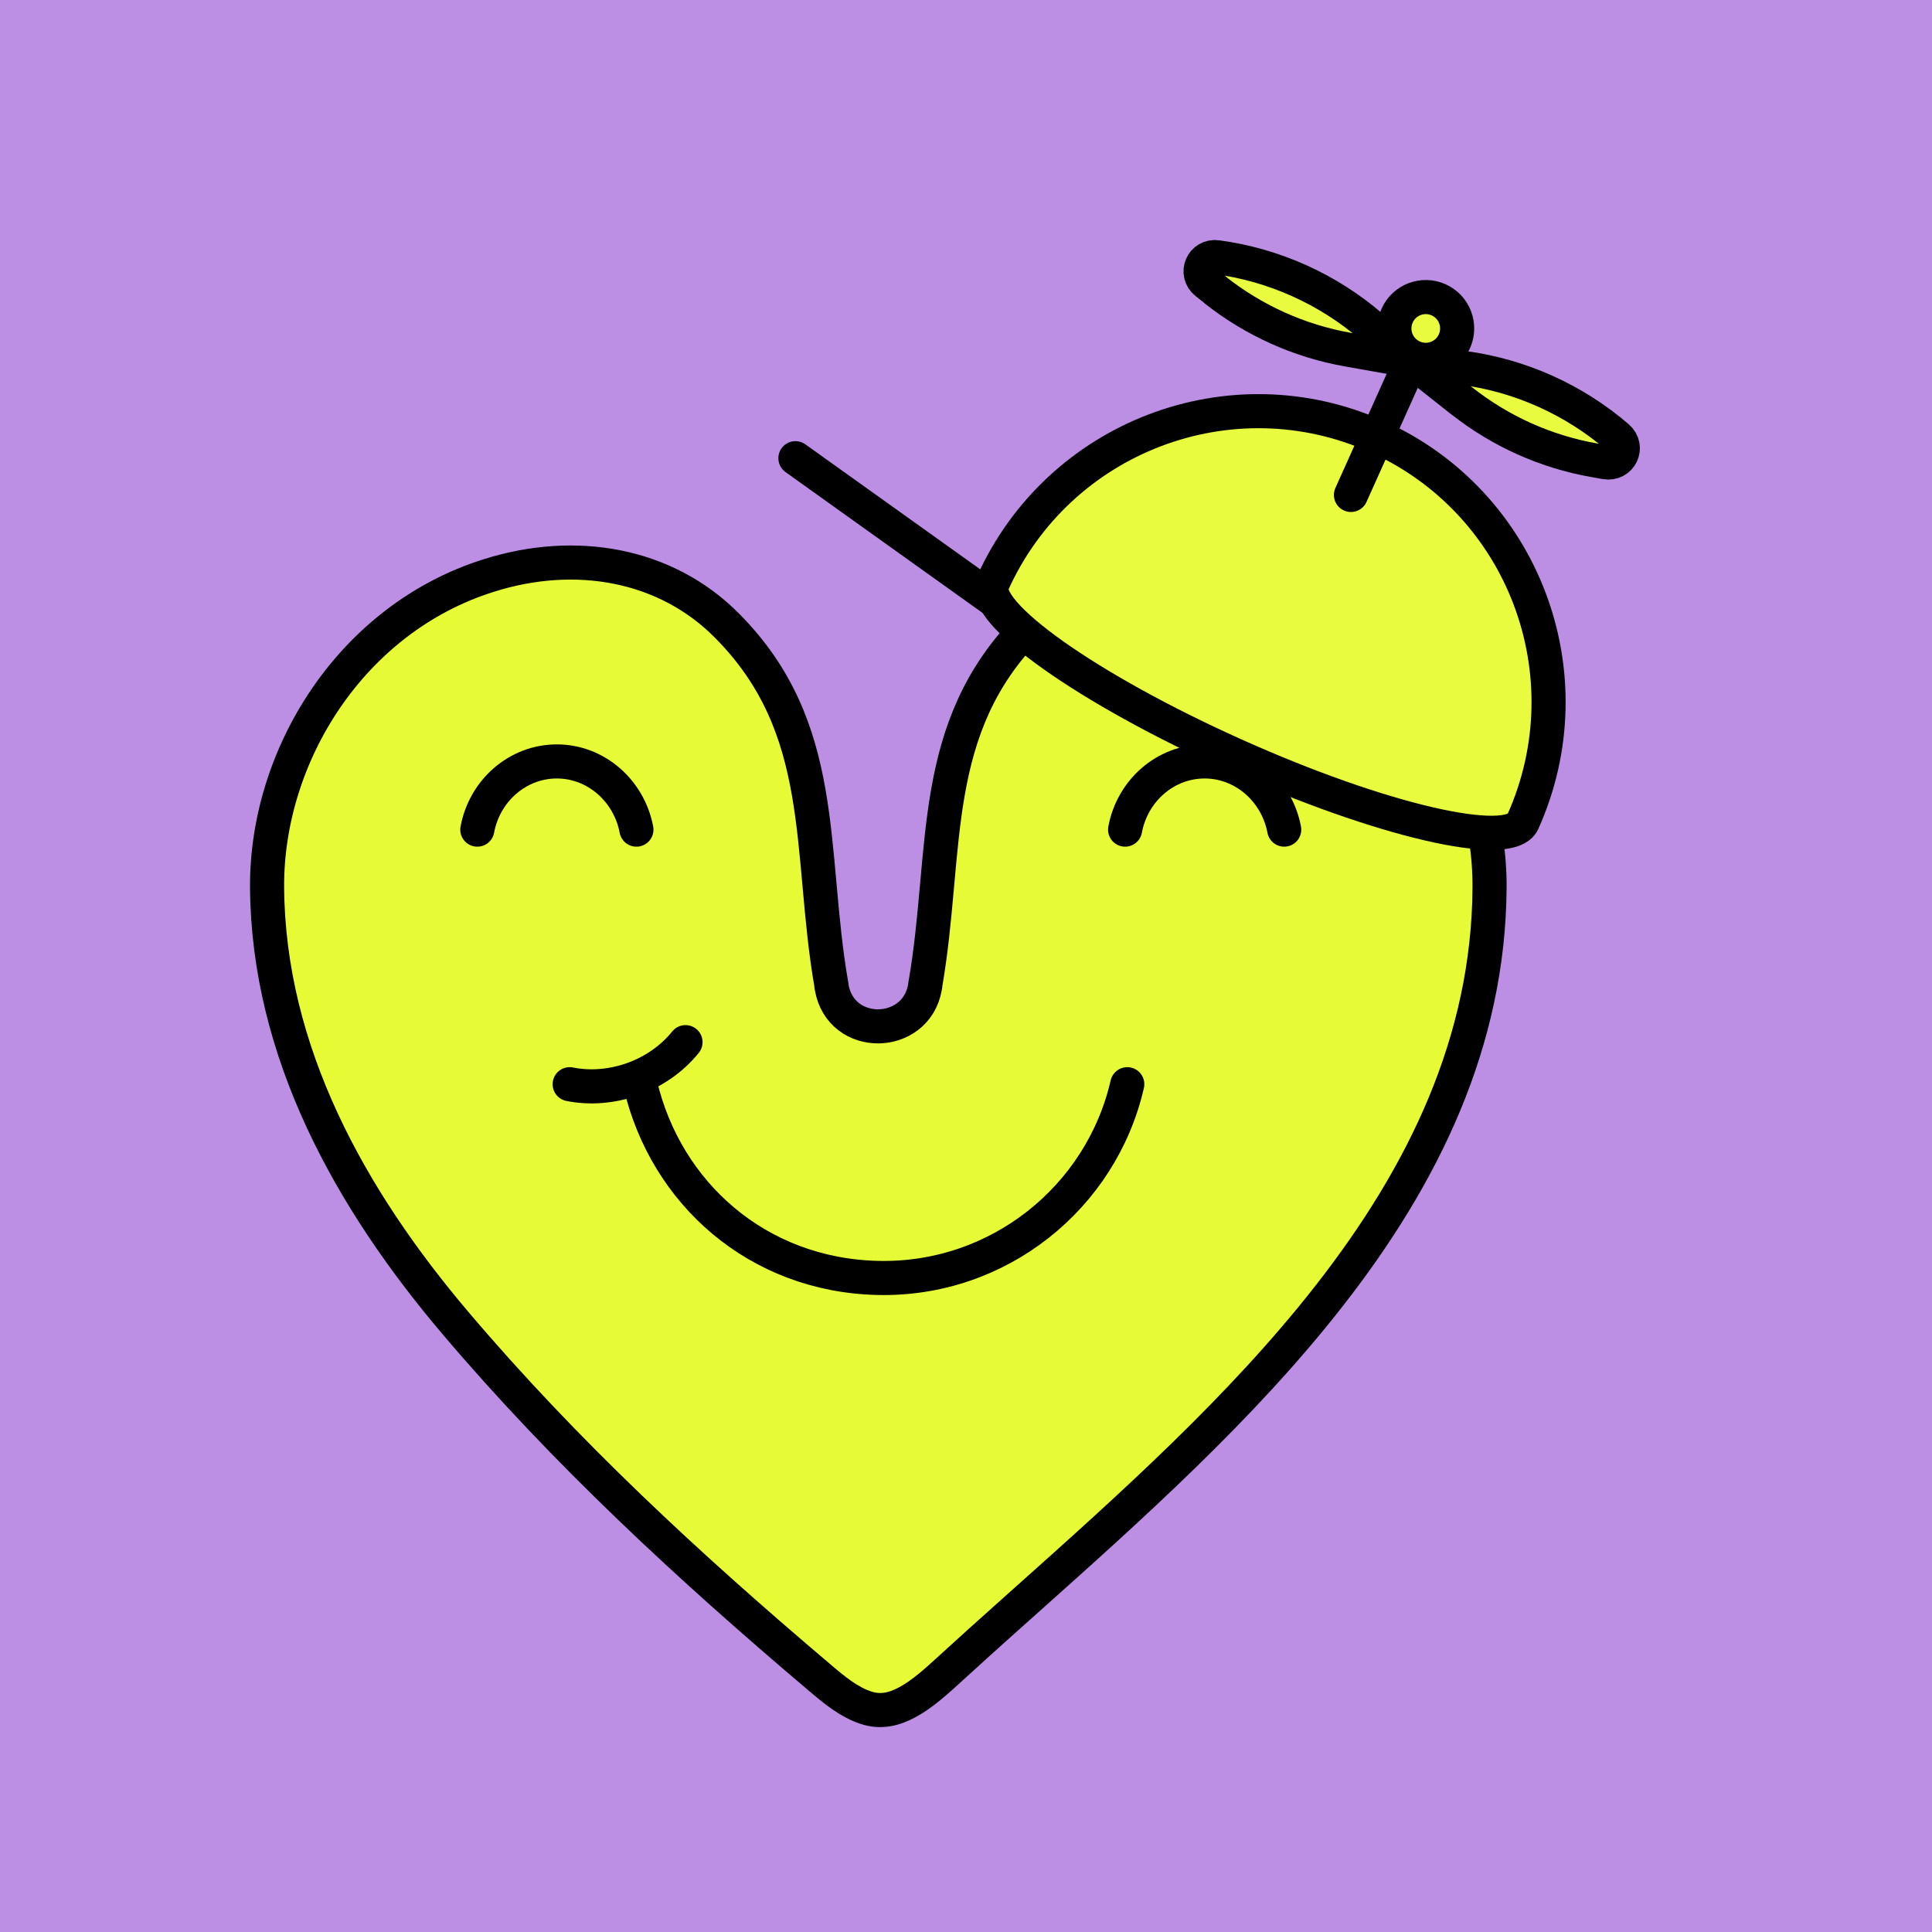
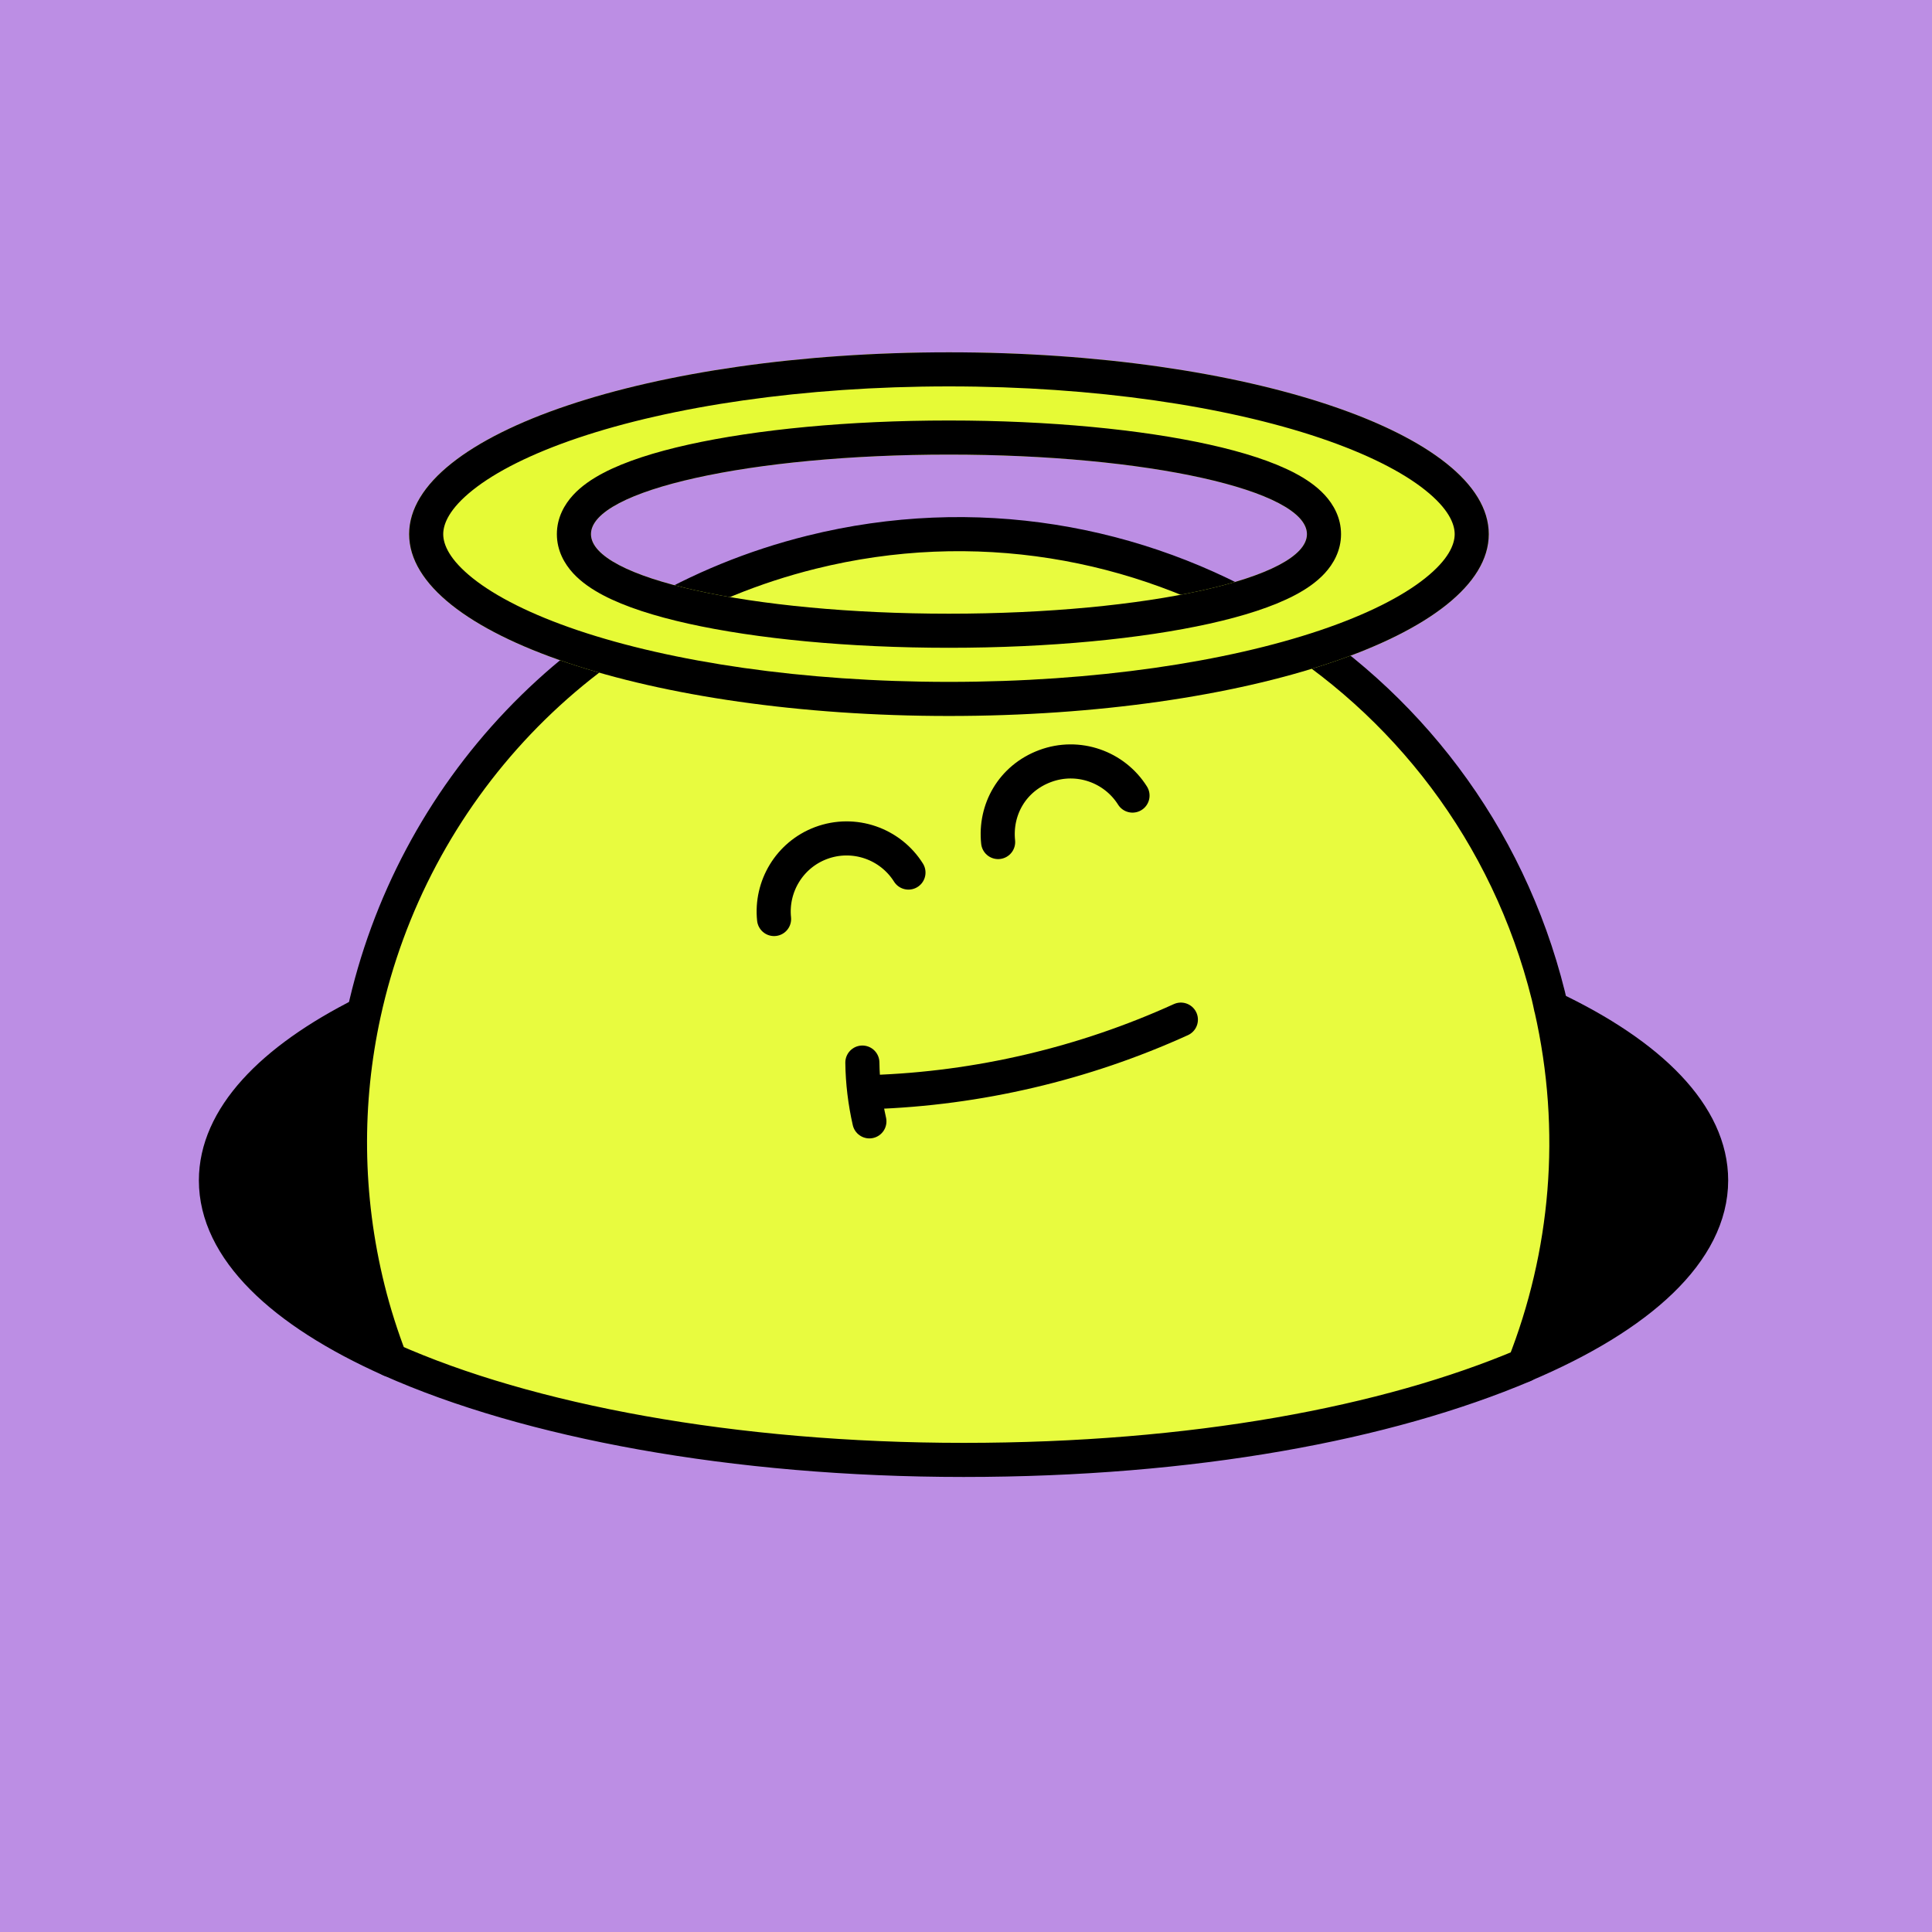
<svg xmlns="http://www.w3.org/2000/svg" width="170" height="170" viewBox="0 0 170 170" fill="none">
  <rect width="170" height="170" fill="#BC8EE4" />
-   <path d="M88.312 142.584L88.311 142.582C86.86 143.876 85.438 145.17 84.051 146.432C83.912 146.559 83.773 146.685 83.635 146.81L83.632 146.813C82.394 147.946 81.18 149.049 79.882 149.759C78.631 150.443 77.448 150.681 76.204 150.266L76.196 150.263C74.723 149.781 73.483 148.773 72.039 147.54L72.035 147.536C60.593 137.846 49.743 127.81 40.11 116.455L40.109 116.454C30.818 105.517 23.601 92.573 23.5 78.07C23.435 66.447 30.924 54.432 43.008 50.641L43.012 50.64C50.661 48.219 58.612 49.629 63.986 55.07L63.988 55.072C68.458 59.577 70.244 64.47 71.164 69.75C71.618 72.356 71.858 75.033 72.109 77.829L72.125 78.017C72.376 80.819 72.643 83.732 73.159 86.681V86.751L73.181 86.88C74 91.522 80.584 91.385 81.387 86.883L81.411 86.752V86.681C81.927 83.732 82.193 80.819 82.444 78.017L82.461 77.829C82.711 75.033 82.951 72.356 83.405 69.75C84.326 64.471 86.111 59.578 90.58 55.073C95.951 49.667 103.903 48.286 111.562 50.676C123.646 54.467 131.134 66.481 131.069 78.105C130.985 91.678 125.247 103.396 117.008 113.957C109.29 123.852 99.468 132.622 90.204 140.894C89.571 141.46 88.94 142.023 88.312 142.584Z" fill="#E6FA36" stroke="black" stroke-width="3" />
-   <path d="M99.191 95.402C96.91 105.36 87.857 112.69 77.25 112.448C66.642 112.206 58.591 104.979 56.345 95.437" stroke="black" stroke-width="3" stroke-linecap="round" stroke-linejoin="round" />
-   <path d="M50.126 95.401C53.719 96.127 57.866 94.744 60.319 91.701" stroke="black" stroke-width="3" stroke-linecap="round" stroke-linejoin="round" />
-   <path d="M56 73C55.359 69.59 52.451 67 49 67C45.549 67 42.641 69.564 42 73" fill="#E6FA36" />
-   <path d="M56 73C55.359 69.59 52.451 67 49 67C45.549 67 42.641 69.564 42 73" stroke="black" stroke-width="3" stroke-linecap="round" stroke-linejoin="round" />
-   <path d="M113 73C112.359 69.59 109.451 67 106 67C102.549 67 99.641 69.564 99 73" fill="#E6FA36" />
-   <path d="M113 73C112.359 69.59 109.451 67 106 67C102.549 67 99.641 69.564 99 73" stroke="black" stroke-width="3" stroke-linecap="round" stroke-linejoin="round" />
-   <path d="M121.177 38.425C108.289 32.636 93.133 38.426 87.326 51.352C86.188 53.886 95.713 60.629 108.601 66.419C121.488 72.208 132.856 74.851 133.994 72.317C139.804 59.384 134.067 44.208 121.18 38.418L121.177 38.425Z" fill="#E8FB3F" stroke="black" stroke-width="3" stroke-linecap="round" stroke-linejoin="round" />
-   <path d="M124.744 30.484L118.873 43.551" stroke="black" stroke-width="3" stroke-linecap="round" stroke-linejoin="round" />
-   <path d="M128.624 35.28L124.173 31.757L128.776 32.373C133.781 33.047 138.499 35.167 142.327 38.461C143.343 39.336 142.584 40.907 141.269 40.674L140.259 40.496C136.015 39.745 132.008 37.945 128.619 35.267L128.624 35.28Z" fill="#E8FB3F" stroke="black" stroke-width="3" stroke-linecap="round" stroke-linejoin="round" />
-   <path d="M106.955 25.526L106.151 24.89C105.103 24.062 105.784 22.45 107.101 22.634C112.105 23.31 116.825 25.43 120.654 28.722L124.174 31.752L118.585 30.761C114.341 30.008 110.333 28.207 106.942 25.531L106.955 25.526Z" fill="#E8FB3F" stroke="black" stroke-width="3" stroke-linecap="round" stroke-linejoin="round" />
-   <path d="M124.324 31.42C125.716 32.045 127.35 31.424 127.975 30.033C128.601 28.642 127.979 27.007 126.588 26.382C125.197 25.757 123.562 26.378 122.937 27.769C122.312 29.161 122.933 30.795 124.324 31.42Z" fill="#E8FB3F" stroke="black" stroke-width="3" stroke-linecap="round" stroke-linejoin="round" />
-   <path d="M70.863 39.098C70.189 38.616 69.252 38.772 68.77 39.446C68.289 40.12 68.444 41.057 69.118 41.538L70.863 39.098ZM88.622 51.791L70.863 39.098L69.118 41.538L86.877 54.232L88.622 51.791Z" fill="black" />
+   <path d="M32.018 89.184C23.84 93.284 19 98.367 19 103.871C19 109.883 24.769 115.375 34.339 119.652C33.577 117.641 32.903 115.585 32.372 113.441C30.328 105.208 30.317 96.953 32.007 89.184H32.018Z" fill="black" stroke="black" stroke-width="3" stroke-linecap="round" stroke-linejoin="round" />
+   <path d="M150.565 103.86C150.565 98.124 145.294 92.841 136.475 88.664C138.95 99.55 137.912 110.435 134.088 120.127C144.332 115.795 150.565 110.104 150.565 103.86Z" fill="black" stroke="black" stroke-width="3" stroke-linecap="round" stroke-linejoin="round" />
+   <path d="M136.475 88.664C136.398 88.311 136.331 87.957 136.243 87.615C129.104 58.936 100.083 41.464 71.405 48.592C50.949 53.676 36.218 69.899 32.018 89.184C30.328 96.953 30.338 105.208 32.383 113.441C32.913 115.574 33.577 117.641 34.35 119.652C46.418 125.034 64.531 128.46 84.788 128.46C105.045 128.46 122.042 125.244 134.099 120.138C137.923 110.446 138.962 99.561 136.486 88.675L136.475 88.664Z" fill="#E8FB3F" stroke="black" stroke-width="3" stroke-linecap="round" stroke-linejoin="round" />
+   <path d="M99.652 70.004C98.061 67.474 94.867 66.324 91.961 67.407C89.054 68.49 87.529 71.253 87.827 74.093" stroke="black" stroke-width="3" stroke-linecap="round" stroke-linejoin="round" />
+   <path d="M79.937 76.778C78.346 74.247 75.152 73.098 72.245 74.181C69.449 75.231 67.814 78.026 68.112 80.867" stroke="black" stroke-width="3" stroke-linecap="round" stroke-linejoin="round" />
+   <path d="M76.5 98.67C76.113 96.968 75.903 95.233 75.881 93.498" stroke="black" stroke-width="3" stroke-linecap="round" stroke-linejoin="round" />
+   <path d="M76.699 96.095C86.07 95.786 95.375 93.598 103.907 89.719" stroke="black" stroke-width="3" stroke-linecap="round" stroke-linejoin="round" />
+   <mask id="path-9-inside-1_10197_1171" fill="white">
+     <path fill-rule="evenodd" clip-rule="evenodd" d="M83.5 63C109.734 63 131 55.837 131 47C131 38.163 109.734 31 83.5 31C57.267 31 36 38.163 36 47C36 55.837 57.267 63 83.5 63ZM83.5 54C100.897 54 115 50.866 115 47C115 43.134 100.897 40 83.5 40C66.103 40 52 43.134 52 47C52 50.866 66.103 54 83.5 54Z" />
+   </mask>
+   <path fill-rule="evenodd" clip-rule="evenodd" d="M83.5 63C109.734 63 131 55.837 131 47C131 38.163 109.734 31 83.5 31C57.267 31 36 38.163 36 47C36 55.837 57.267 63 83.5 63ZM83.5 54C100.897 54 115 50.866 115 47C115 43.134 100.897 40 83.5 40C66.103 40 52 43.134 52 47C52 50.866 66.103 54 83.5 54Z" fill="#E6FA36" />
+   <path d="M128 47C128 47.91 127.457 49.242 125.398 50.881C123.37 52.496 120.251 54.082 116.13 55.471C107.918 58.237 96.381 60 83.5 60V66C96.852 66 109.066 64.181 118.045 61.157C122.52 59.65 126.357 57.788 129.136 55.575C131.885 53.385 134 50.509 134 47H128ZM83.5 34C96.381 34 107.918 35.763 116.13 38.529C120.251 39.918 123.37 41.504 125.398 43.119C127.457 44.758 128 46.09 128 47H134C134 43.491 131.885 40.615 129.136 38.425C126.357 36.212 122.52 34.35 118.045 32.843C109.066 29.819 96.852 28 83.5 28V34ZM39 47C39 46.09 39.543 44.758 41.602 43.119C43.63 41.504 46.749 39.918 50.87 38.529C59.082 35.763 70.619 34 83.5 34V28C70.148 28 57.934 29.819 48.955 32.843C44.48 34.35 40.643 36.212 37.864 38.425C35.115 40.615 33 43.491 33 47H39ZM83.5 60C70.619 60 59.082 58.237 50.87 55.471C46.749 54.082 43.63 52.496 41.602 50.881C39.543 49.242 39 47.91 39 47H33C33 50.509 35.115 53.385 37.864 55.575C40.643 57.788 44.48 59.65 48.955 61.157C57.934 64.181 70.148 66 83.5 66V60ZM112 47C112 46.505 112.239 46.285 112.153 46.379C112.052 46.488 111.76 46.738 111.129 47.069C109.875 47.728 107.862 48.413 105.123 49.021C99.693 50.228 92.047 51 83.5 51V57C92.35 57 100.454 56.205 106.425 54.878C109.386 54.22 111.986 53.396 113.92 52.38C114.884 51.874 115.828 51.245 116.567 50.443C117.32 49.625 118 48.461 118 47H112ZM83.5 43C92.047 43 99.693 43.772 105.123 44.979C107.862 45.587 109.875 46.272 111.129 46.931C111.76 47.262 112.052 47.512 112.153 47.621C112.239 47.715 112 47.495 112 47H118C118 45.539 117.32 44.375 116.567 43.557C115.828 42.755 114.884 42.126 113.92 41.62C111.986 40.604 109.386 39.78 106.425 39.122C100.454 37.795 92.35 37 83.5 37V43ZM55 47C55 47.495 54.761 47.715 54.847 47.621C54.948 47.512 55.24 47.262 55.871 46.931C57.125 46.272 59.138 45.587 61.877 44.979C67.307 43.772 74.953 43 83.5 43V37C74.65 37 66.546 37.795 60.575 39.122C57.614 39.78 55.014 40.604 53.08 41.62C52.117 42.126 51.172 42.755 50.433 43.557C49.68 44.375 49 45.539 49 47H55ZM83.5 51C74.953 51 67.307 50.228 61.877 49.021C59.138 48.413 57.125 47.728 55.871 47.069C55.24 46.738 54.948 46.488 54.847 46.379C54.761 46.285 55 46.505 55 47H49C49 48.461 49.68 49.625 50.433 50.443C51.172 51.245 52.117 51.874 53.08 52.38C55.014 53.396 57.614 54.22 60.575 54.878C66.546 56.205 74.65 57 83.5 57V51Z" fill="black" mask="url(#path-9-inside-1_10197_1171)" />
</svg>
